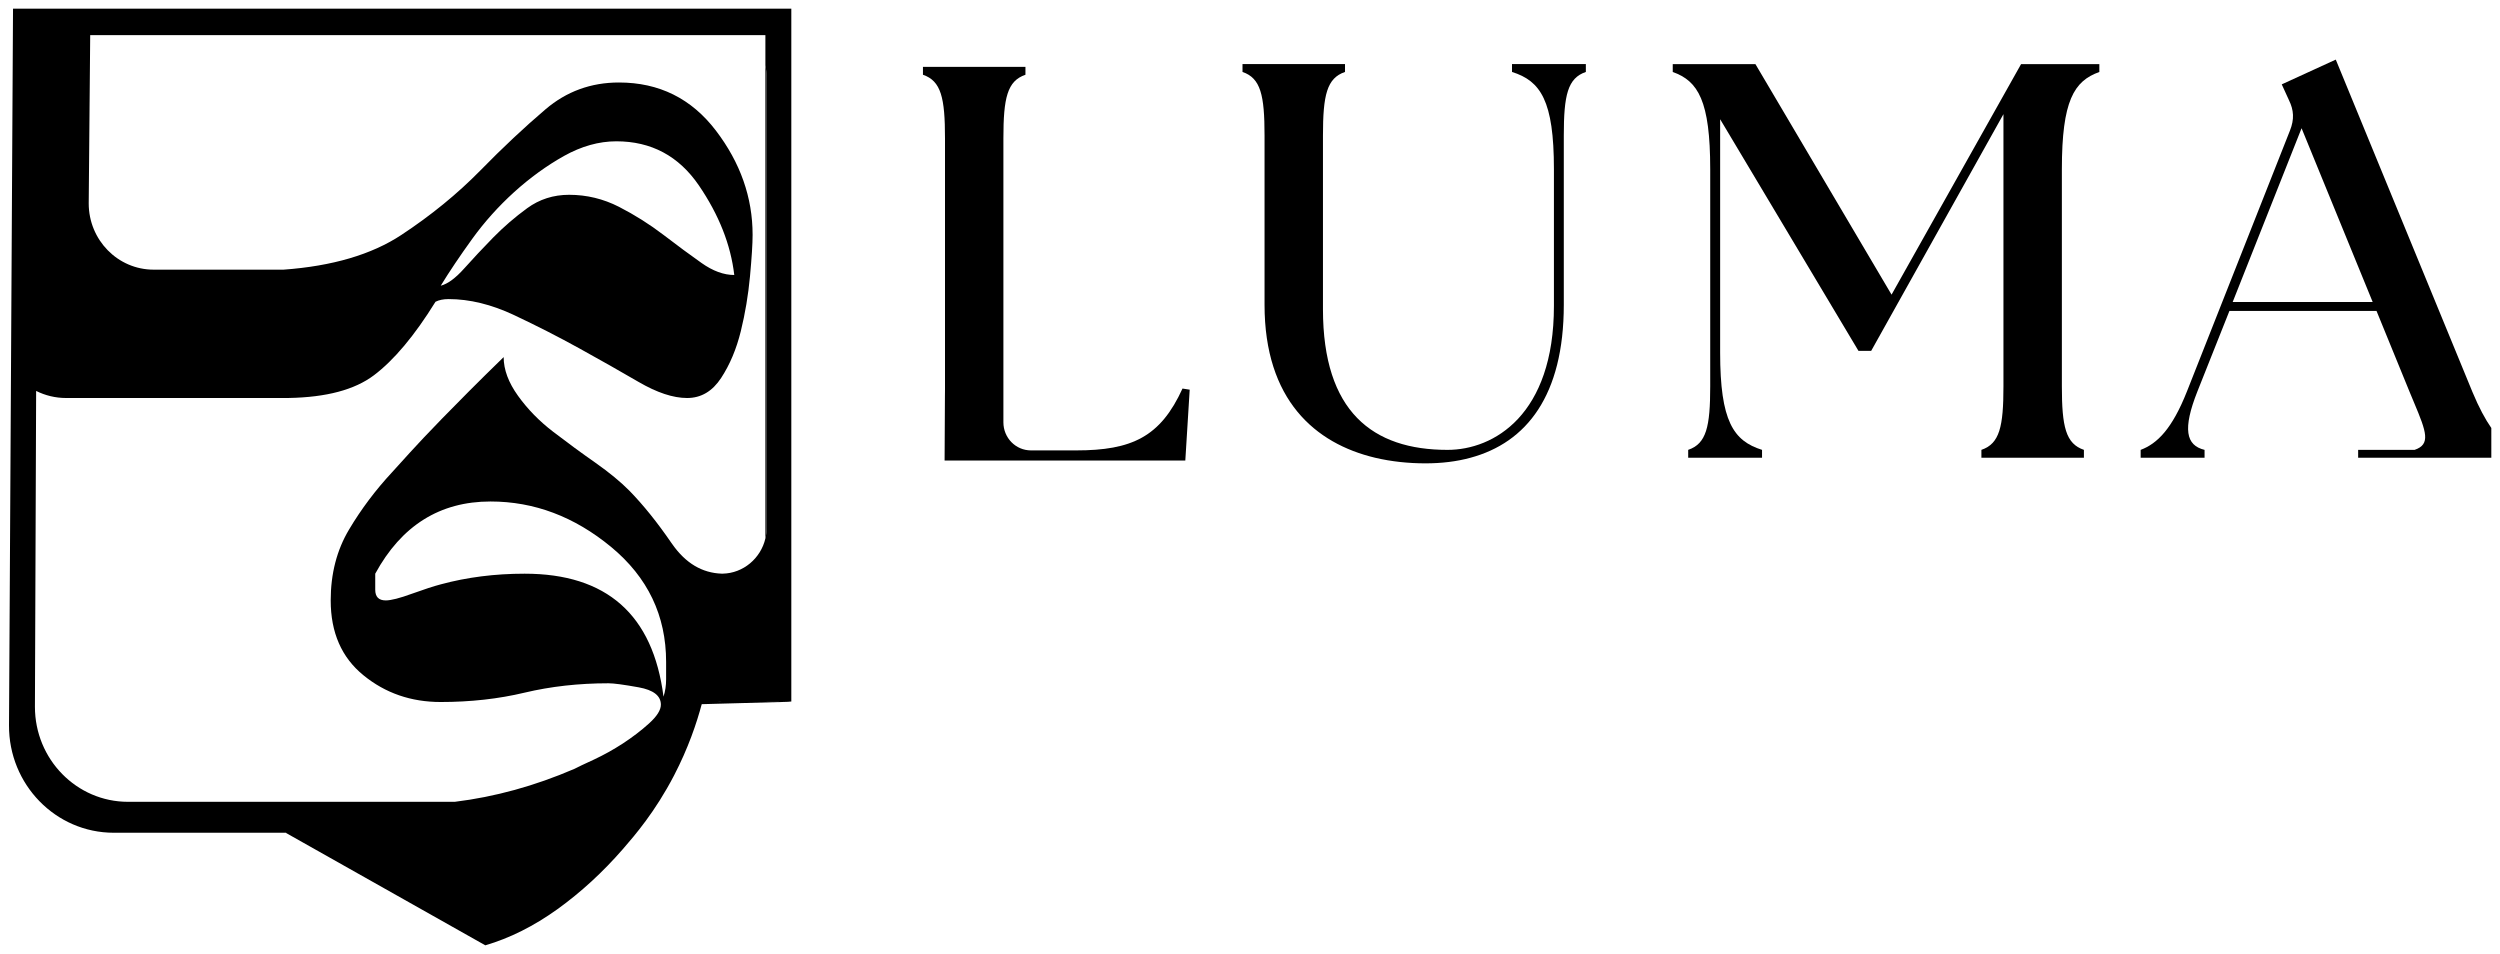
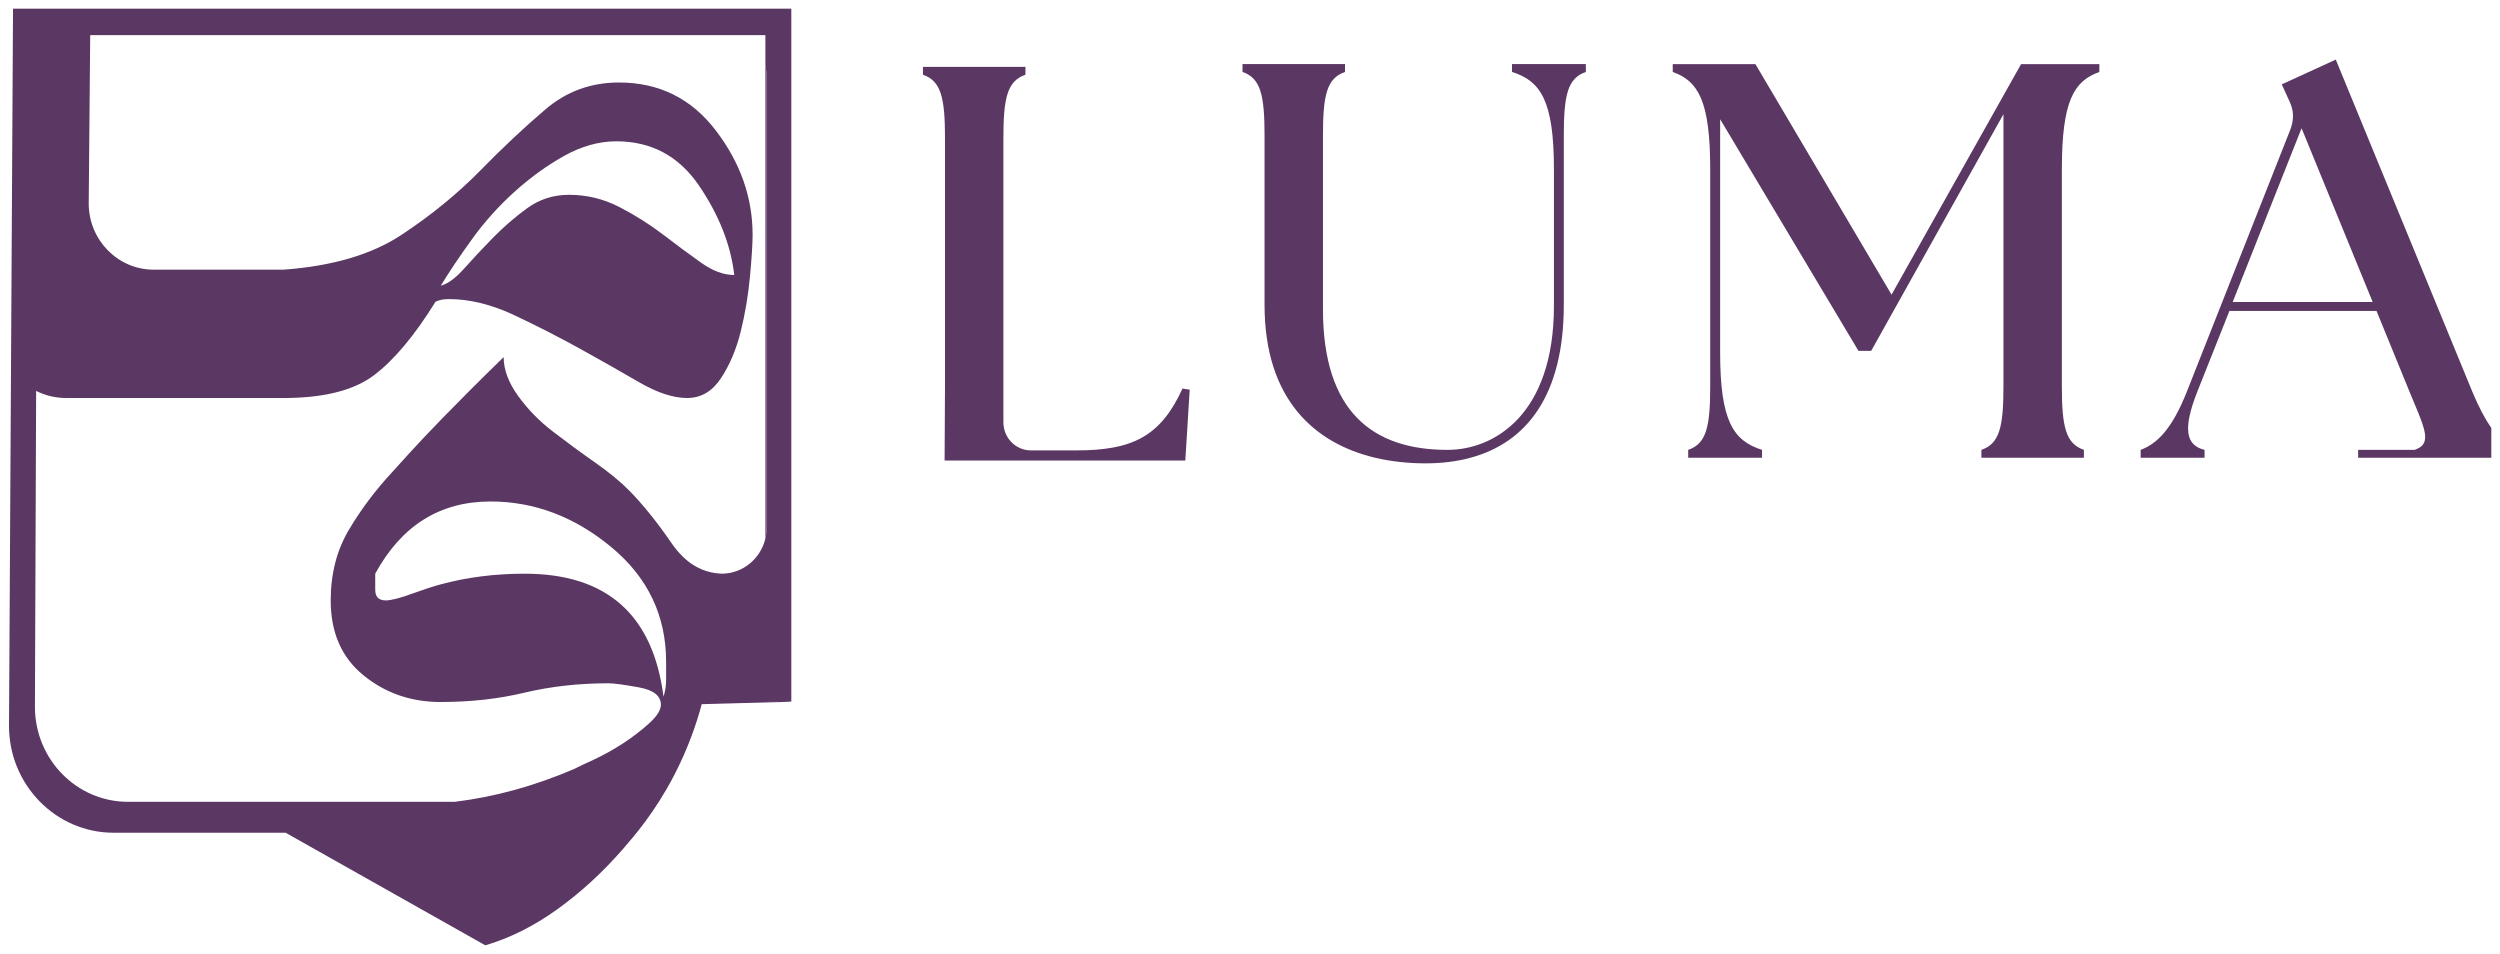
- <svg xmlns="http://www.w3.org/2000/svg" viewBox="676.43 1316.59 576.72 220.07" fill="currentColor" role="img" aria-label="LUMA">
+ <svg xmlns="http://www.w3.org/2000/svg" viewBox="676.43 1316.59 576.72 220.07" fill="#5B3764" role="img" aria-label="LUMA">
  <path fill-rule="nonzero" d="M 853.273 1478.516 L 853.273 1478.535 L 855.723 1478.535 C 855.996 1478.535 856.258 1478.523 856.52 1478.516 Z M 842.188 1478.516 L 842.188 1478.535 L 843.402 1478.535 C 842.977 1478.535 842.562 1478.523 842.188 1478.516 " />
  <path fill-rule="nonzero" d="M 855.723 1478.535 L 853.277 1478.535 L 853.277 1478.516 L 856.52 1478.516 C 856.258 1478.523 855.996 1478.535 855.723 1478.535 M 778.102 1382.5 C 780.121 1379.207 782.535 1375.613 785.359 1371.703 C 788.176 1367.797 791.41 1364.203 795.031 1360.91 C 798.66 1357.629 802.488 1354.844 806.52 1352.578 C 810.543 1350.332 814.582 1349.188 818.613 1349.188 C 826.668 1349.188 833.016 1352.578 837.656 1359.367 C 842.285 1366.156 845.004 1373.043 845.816 1380.027 C 843.402 1380.027 840.875 1379.109 838.262 1377.254 C 835.637 1375.406 832.719 1373.25 829.492 1370.777 C 826.266 1368.316 822.844 1366.156 819.219 1364.301 C 815.59 1362.453 811.758 1361.527 807.727 1361.527 C 804.105 1361.527 800.871 1362.562 798.055 1364.613 C 795.23 1366.672 792.617 1368.93 790.195 1371.395 C 787.781 1373.863 785.562 1376.238 783.551 1378.484 C 781.531 1380.75 779.711 1382.09 778.102 1382.5 M 843.121 1448.926 L 842.922 1448.926 C 838.402 1448.773 834.605 1446.516 831.539 1442.152 L 830.27 1442.152 L 830.27 1442.145 L 831.539 1442.145 C 831.449 1442.039 831.379 1441.941 831.309 1441.832 C 828.074 1437.113 824.855 1433.109 821.641 1429.809 C 819.609 1427.758 816.996 1425.598 813.777 1423.332 C 810.543 1421.074 807.324 1418.711 804.098 1416.238 C 800.871 1413.777 798.152 1410.992 795.941 1407.914 C 793.719 1404.828 792.617 1401.852 792.617 1398.969 C 786.742 1404.676 781.922 1409.547 778.41 1413.152 C 771.816 1419.922 769.129 1423.109 766.918 1425.488 C 763.09 1429.602 759.758 1434.027 756.949 1438.754 C 754.125 1443.484 752.719 1448.934 752.719 1455.098 C 752.719 1462.504 755.227 1468.266 760.273 1472.367 C 765.309 1476.48 771.246 1478.535 778.102 1478.535 C 784.957 1478.535 791.41 1477.82 797.453 1476.375 C 803.496 1474.938 809.938 1474.215 816.793 1474.215 C 818.012 1474.215 820.32 1474.527 823.754 1475.145 C 827.176 1475.762 828.887 1477.098 828.887 1479.148 C 828.887 1480.391 827.98 1481.824 826.168 1483.469 C 824.359 1485.109 822.328 1486.652 820.125 1488.098 C 817.906 1489.535 815.684 1490.766 813.473 1491.801 C 811.25 1492.816 809.738 1493.539 808.941 1493.957 C 799.805 1497.891 790.605 1500.426 781.336 1501.559 L 705.961 1501.559 C 694.098 1501.559 684.488 1491.746 684.488 1479.648 L 684.488 1479.57 L 684.766 1406.773 C 686.855 1407.816 689.199 1408.406 691.684 1408.406 L 741.832 1408.406 C 742.242 1408.406 742.645 1408.406 743.039 1408.398 C 751.703 1408.246 758.254 1406.508 762.688 1403.16 C 767.32 1399.672 772.059 1394.016 776.895 1386.203 C 777.699 1385.793 778.715 1385.586 779.922 1385.586 C 784.758 1385.586 789.793 1386.816 795.031 1389.281 C 800.27 1391.75 805.312 1394.32 810.148 1396.996 C 814.984 1399.672 819.523 1402.234 823.754 1404.703 C 827.988 1407.164 831.703 1408.406 834.938 1408.406 C 838.156 1408.406 840.77 1406.863 842.789 1403.777 C 844.812 1400.688 846.316 1397.094 847.328 1392.98 C 848.336 1388.879 849.043 1384.66 849.445 1380.34 C 849.84 1376.023 850.047 1372.84 850.047 1370.777 C 850.047 1362.141 847.223 1354.121 841.586 1346.727 C 835.938 1339.32 828.484 1335.621 819.219 1335.621 C 812.766 1335.621 807.125 1337.68 802.289 1341.793 C 797.453 1345.906 792.406 1350.633 787.18 1355.977 C 781.93 1361.32 775.891 1366.254 769.035 1370.777 C 762.18 1375.309 753.109 1377.977 741.832 1378.797 L 711.875 1378.797 C 703.602 1378.797 696.895 1371.953 696.895 1363.516 C 697.008 1350.57 697.121 1337.629 697.238 1324.691 L 852.996 1324.691 L 852.996 1331.648 C 853.18 1332.613 853.277 1333.613 853.277 1334.629 L 853.277 1438.418 C 853.277 1439.238 853.18 1440.039 852.996 1440.805 C 851.938 1445.375 847.906 1448.844 843.121 1448.926 M 842.188 1478.535 L 842.188 1478.516 C 842.562 1478.523 842.977 1478.535 843.402 1478.535 Z M 830.094 1473.297 C 830.094 1474.742 829.895 1476.07 829.492 1477.301 C 827.078 1458.391 816.395 1448.934 797.453 1448.934 C 790.598 1448.934 784.152 1449.754 778.102 1451.395 C 776.492 1451.816 774.273 1452.539 771.457 1453.555 C 768.633 1454.59 766.621 1455.098 765.414 1455.098 C 763.797 1455.098 762.992 1454.277 762.992 1452.629 L 762.992 1448.934 C 769.035 1437.828 777.902 1432.277 789.59 1432.277 C 799.664 1432.277 808.941 1435.773 817.406 1442.762 C 825.863 1449.754 830.094 1458.594 830.094 1469.281 Z M 679.434 1318.59 L 679.398 1324.691 L 678.508 1483.895 C 678.43 1497.57 689.27 1508.695 702.676 1508.695 L 742.461 1508.695 L 742.434 1508.758 L 788.387 1534.664 C 794.023 1533.016 799.57 1530.238 805.008 1526.34 C 810.445 1522.426 815.484 1517.793 820.125 1512.461 C 822.855 1509.32 827.566 1503.859 831.914 1495.5 C 835.211 1489.16 837.145 1483.387 838.312 1479.035 L 856.703 1478.535 L 857.359 1478.516 C 857.91 1478.516 858.441 1478.48 858.977 1478.418 L 858.977 1318.59 Z M 679.434 1318.59 " />
  <path fill-rule="nonzero" d="M 830.27 1442.152 L 831.535 1442.152 L 831.535 1442.145 L 830.27 1442.145 Z M 830.27 1442.152 " />
  <path fill-rule="nonzero" d="M 843.402 1478.535 L 842.188 1478.535 L 842.188 1478.516 C 842.562 1478.523 842.973 1478.535 843.402 1478.535 " />
  <path fill-rule="nonzero" d="M 856.52 1478.516 C 856.258 1478.523 855.996 1478.535 855.723 1478.535 L 853.277 1478.535 L 853.277 1478.516 Z M 856.52 1478.516 " />
  <path fill-rule="nonzero" d="M 1025.23 1331.371 L 1025.23 1333.188 C 1031.84 1335.266 1034.902 1339.809 1034.902 1355.633 L 1034.902 1387.164 C 1034.902 1412.32 1021.035 1420.371 1010.352 1420.371 C 993.074 1420.371 981.621 1411.547 981.621 1387.934 L 981.621 1347.859 C 981.621 1338.516 982.512 1334.621 986.707 1333.188 L 986.707 1331.371 L 963.062 1331.371 L 963.062 1333.188 C 967.254 1334.621 968.145 1338.516 968.145 1347.859 L 968.145 1386.902 C 968.145 1408.824 979.781 1418.891 993.664 1422.188 C 997.434 1423.078 1001.359 1423.48 1005.266 1423.48 C 1008.965 1423.48 1012.449 1423.066 1015.648 1422.188 C 1028.609 1418.691 1037.18 1407.793 1037.18 1386.902 L 1037.18 1347.859 C 1037.18 1338.516 1038.07 1334.621 1042.266 1333.188 L 1042.266 1331.371 Z M 1025.23 1331.371 " />
  <path fill-rule="nonzero" d="M 1065.875 1420.367 C 1070.07 1418.938 1070.957 1415.047 1070.957 1405.707 L 1070.957 1355.637 C 1070.957 1339.812 1068.16 1335.273 1062.312 1333.195 L 1062.312 1331.379 L 1081.383 1331.379 L 1112.789 1384.562 L 1142.668 1331.379 L 1160.723 1331.379 L 1160.723 1333.195 C 1154.875 1335.273 1152.078 1339.812 1152.078 1355.637 L 1152.078 1405.707 C 1152.078 1415.047 1152.969 1418.938 1157.164 1420.367 L 1157.164 1422.184 L 1133.516 1422.184 L 1133.516 1420.367 C 1137.711 1418.938 1138.602 1415.047 1138.602 1405.707 L 1138.602 1342.926 L 1108.086 1397.535 L 1105.16 1397.535 L 1073.246 1344.094 L 1073.246 1397.926 C 1073.246 1413.75 1076.301 1418.289 1082.91 1420.367 L 1082.91 1422.184 L 1065.875 1422.184 Z M 1065.875 1420.367 " />
  <path fill-rule="nonzero" d="M 1191.484 1386.254 L 1207.375 1346.168 L 1223.777 1386.254 Z M 1246.789 1407.008 L 1215.266 1330.34 L 1202.801 1336.051 L 1204.461 1339.688 C 1205.594 1342.012 1205.73 1344.09 1204.703 1346.691 L 1180.938 1406.871 C 1177.496 1415.566 1174.07 1418.938 1170.254 1420.371 L 1170.254 1422.188 L 1184.996 1422.188 L 1184.996 1420.371 C 1180.68 1419.324 1179.91 1415.566 1183.352 1406.871 L 1190.73 1388.32 L 1224.664 1388.32 L 1232.301 1407.008 C 1232.68 1407.918 1233.039 1408.762 1233.359 1409.547 C 1236.18 1416.262 1237.207 1419.094 1233.449 1420.371 L 1220.426 1420.371 L 1220.426 1422.188 L 1251.148 1422.188 L 1251.148 1415.32 C 1249.746 1413.305 1248.297 1410.625 1246.789 1407.008 " />
  <path fill-rule="nonzero" d="M 949.219 1406.223 C 944.133 1417.383 937.527 1420.492 924.684 1420.492 L 914.258 1420.492 C 910.742 1420.492 907.902 1417.602 907.902 1414.012 L 907.902 1348.508 C 907.902 1339.16 908.793 1335.266 912.988 1333.836 L 912.988 1332.02 L 889.344 1332.02 L 889.344 1333.836 C 893.539 1335.266 894.43 1339.16 894.43 1348.508 L 894.43 1406.363 C 894.414 1406.93 894.414 1407.484 894.414 1408.055 L 894.414 1408.07 L 894.336 1422.832 L 949.867 1422.832 L 950.879 1406.484 Z M 949.219 1406.223 " />
  <path fill-rule="nonzero" d="M 853.273 1334.629 L 853.273 1438.414 C 853.273 1439.238 853.18 1440.039 852.996 1440.809 L 852.996 1331.648 C 853.18 1332.613 853.273 1333.613 853.273 1334.629 " />
</svg>
